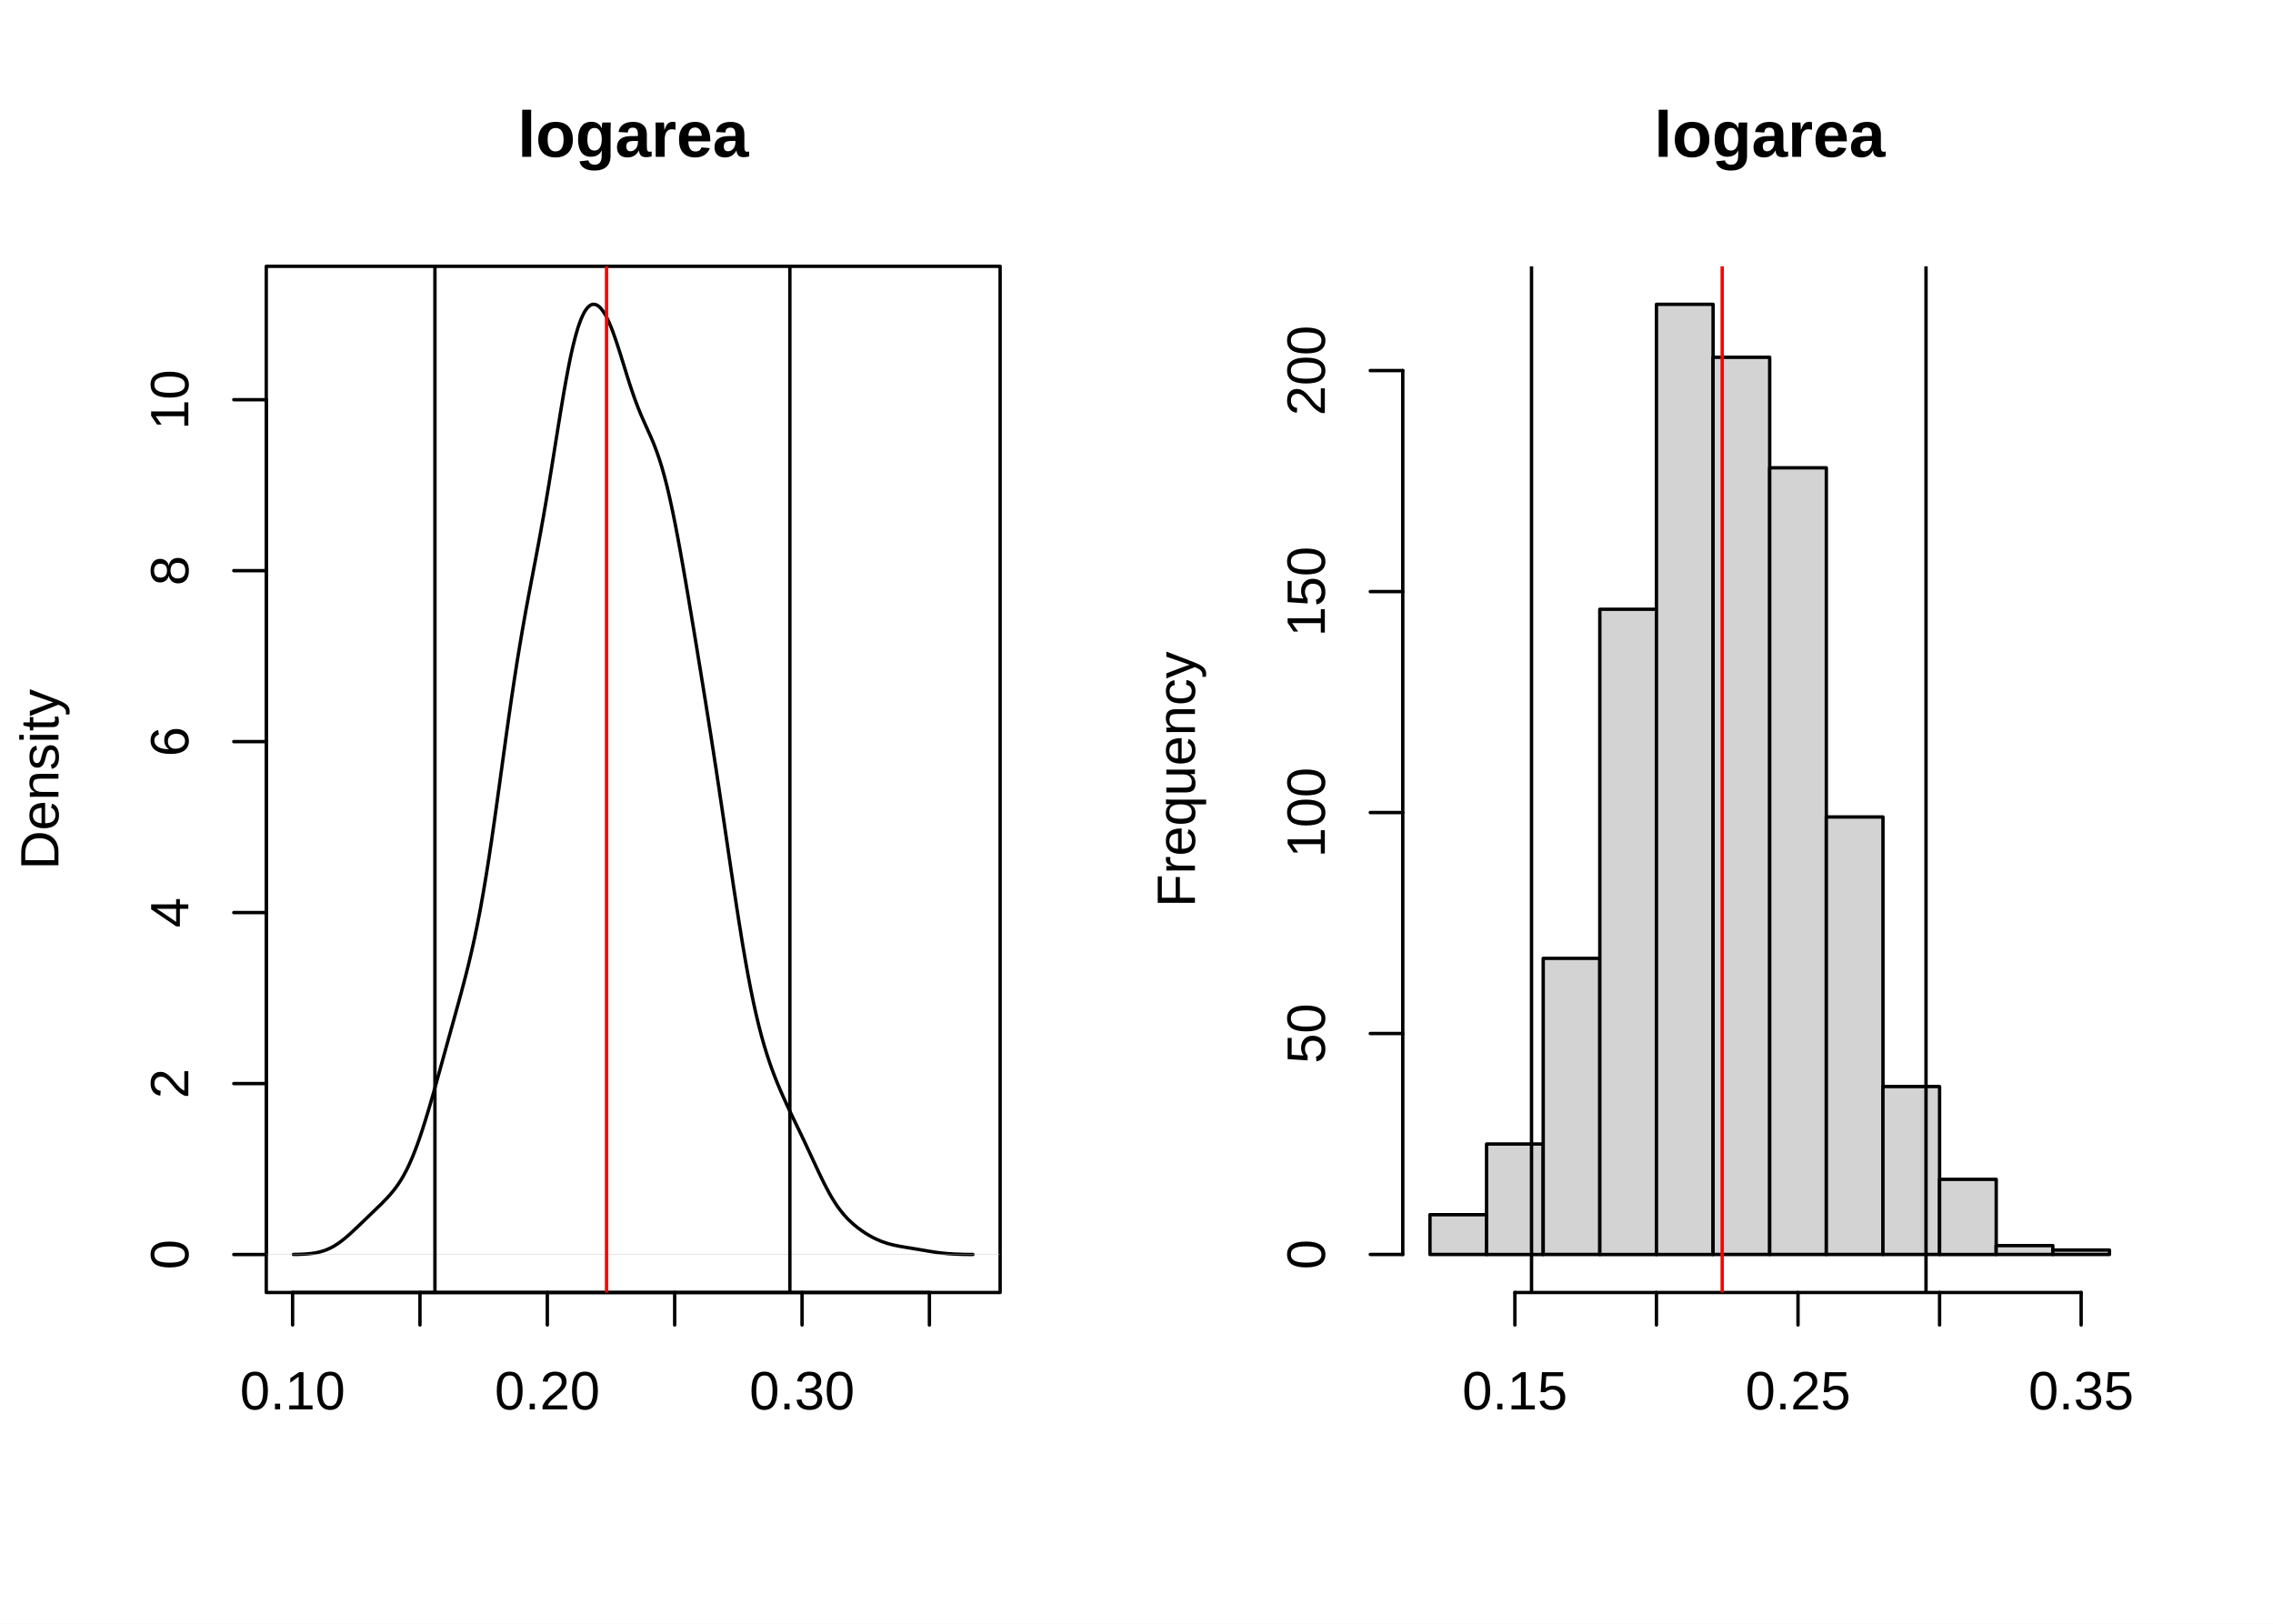
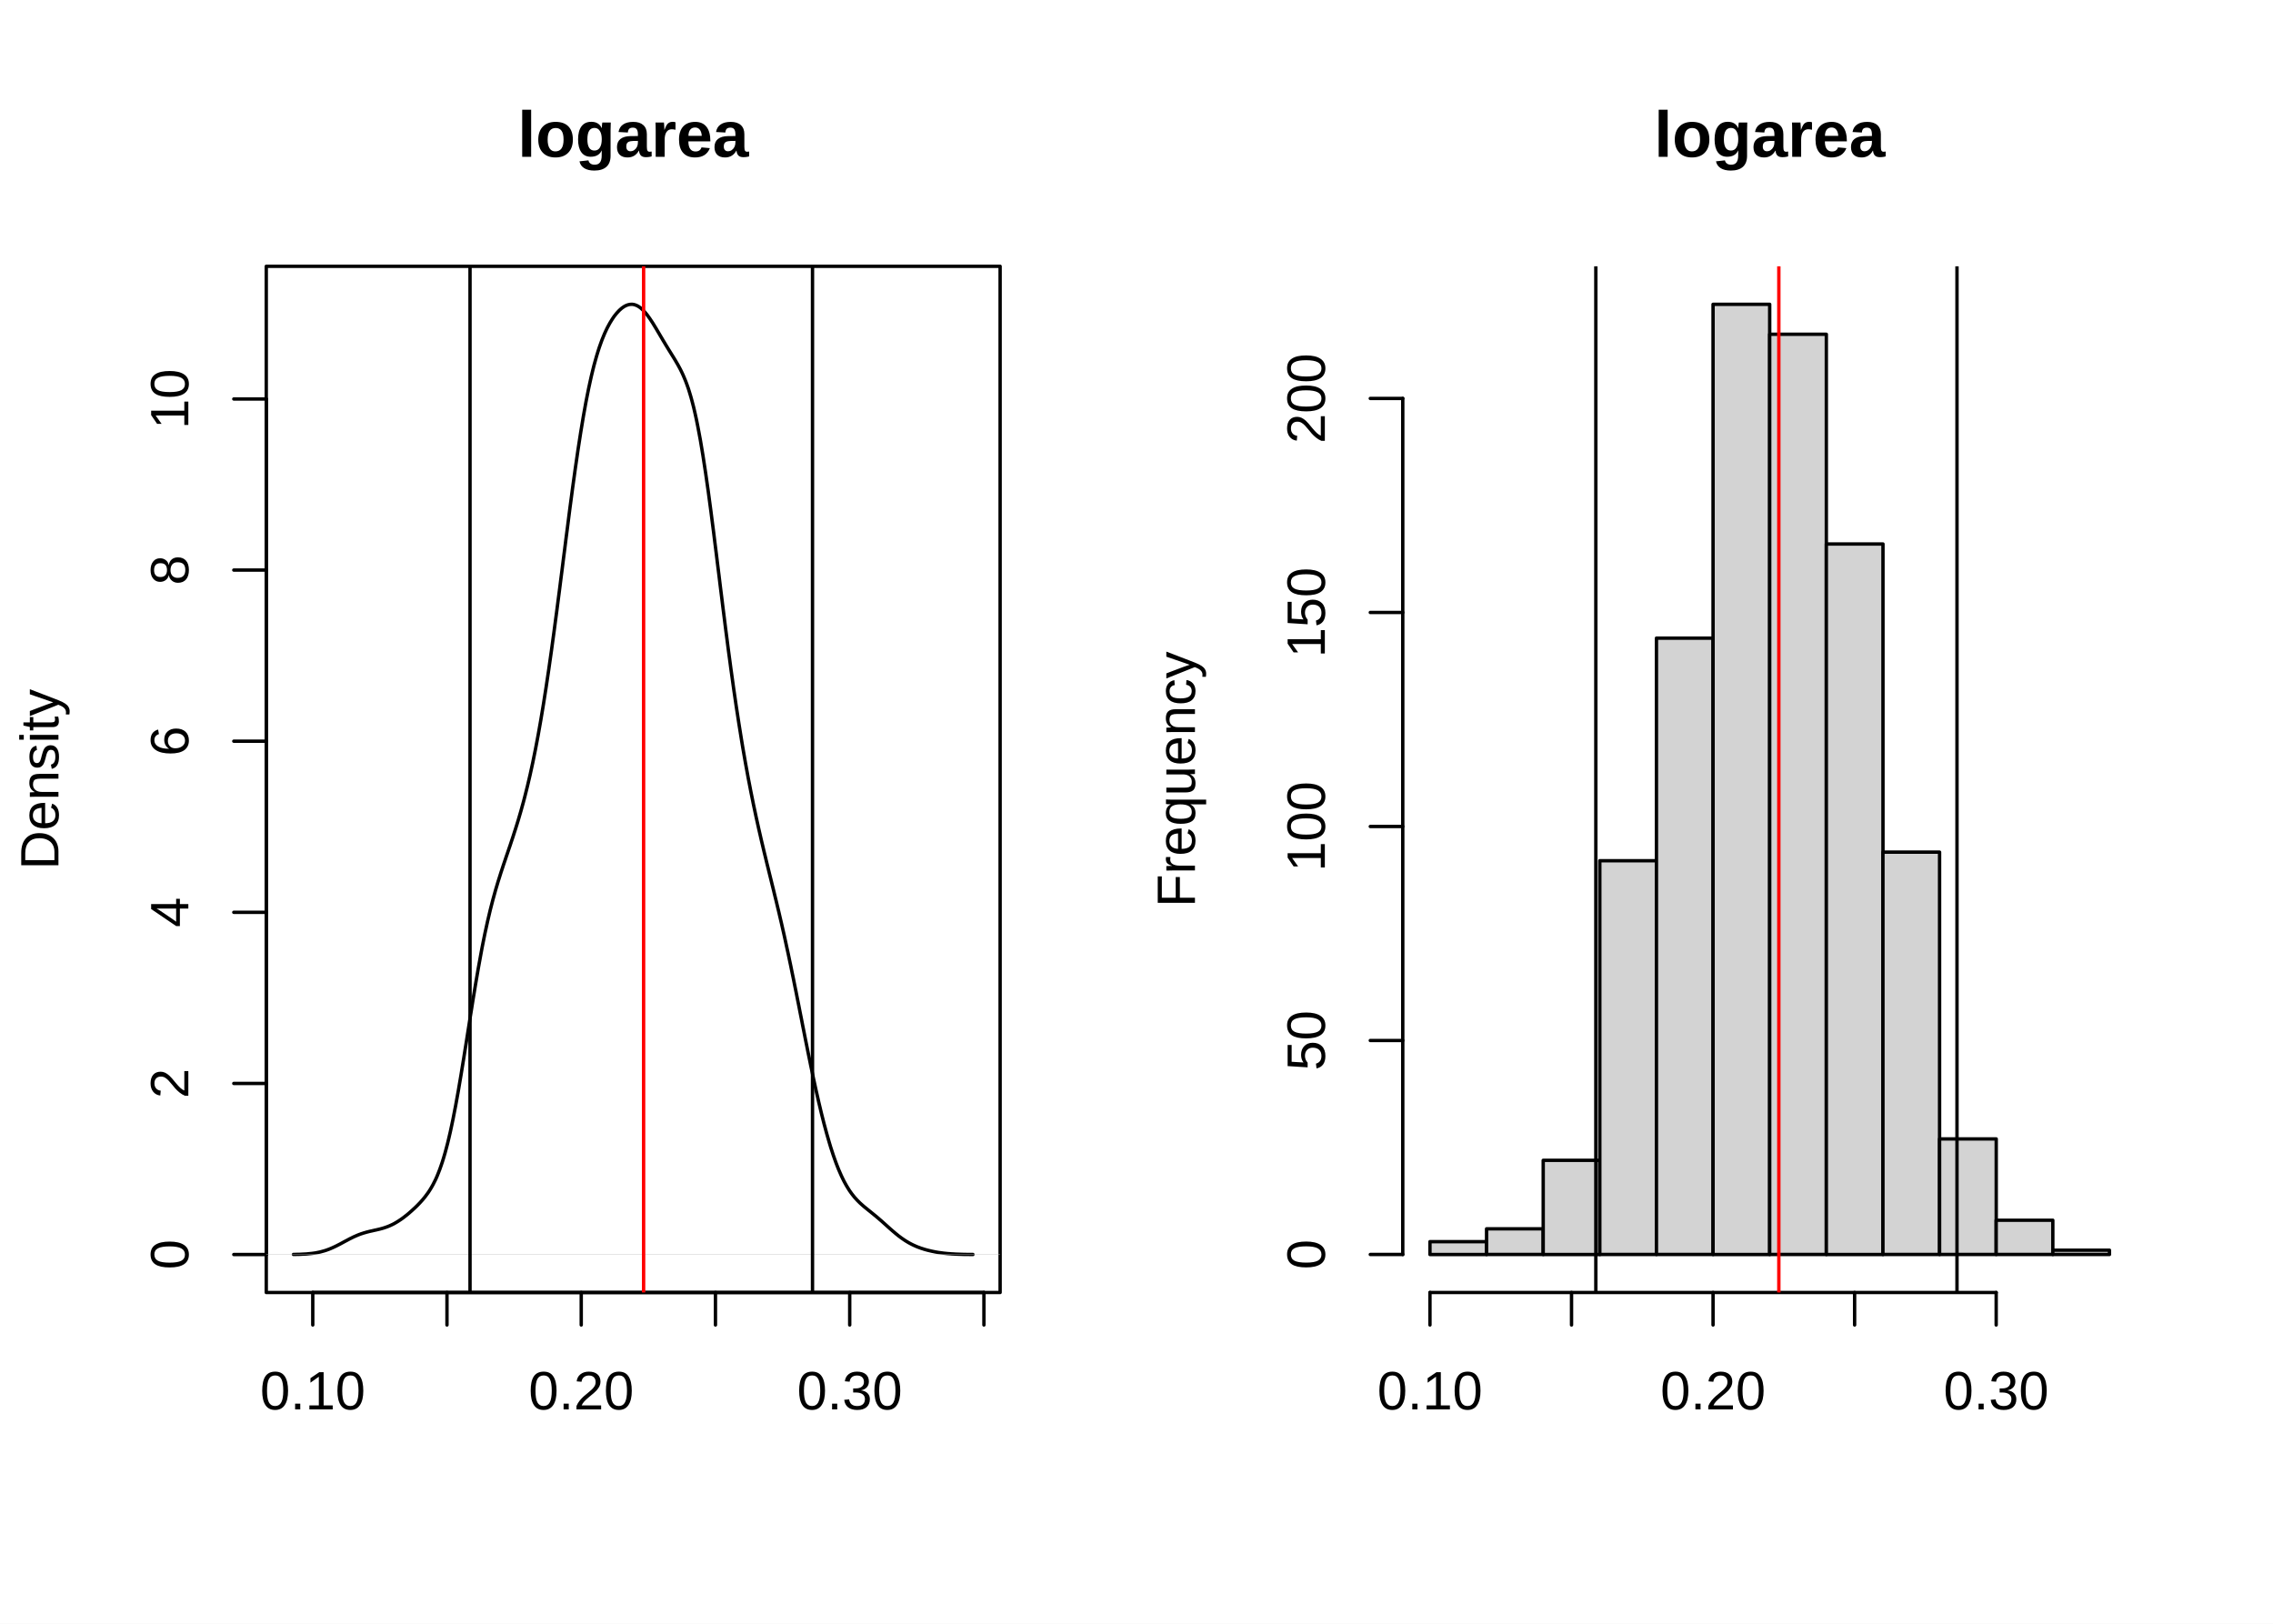
<svg xmlns="http://www.w3.org/2000/svg" class="svglite" width="504.00pt" height="360.00pt" viewBox="0 0 504.00 360.00">
  <defs>
    <style type="text/css">
    .svglite line, .svglite polyline, .svglite polygon, .svglite path, .svglite rect, .svglite circle {
      fill: none;
      stroke: #000000;
      stroke-linecap: round;
      stroke-linejoin: round;
      stroke-miterlimit: 10.00;
    }
  </style>
  </defs>
  <rect width="100%" height="100%" style="stroke: none; fill: #FFFFFF;" />
  <defs>
    <clipPath id="cpMC4wMHw1MDQuMDB8MC4wMHwzNjAuMDA=">
      <rect x="0.00" y="0.00" width="504.00" height="360.00" />
    </clipPath>
  </defs>
  <g clip-path="url(#cpMC4wMHw1MDQuMDB8MC4wMHwzNjAuMDA=)">
</g>
  <defs>
    <clipPath id="cpNTkuMDR8MjIxLjc2fDU5LjA0fDI4Ni41Ng==">
      <rect x="59.04" y="59.04" width="162.72" height="227.52" />
    </clipPath>
  </defs>
  <g clip-path="url(#cpNTkuMDR8MjIxLjc2fDU5LjA0fDI4Ni41Ng==)">
-     <polyline points="65.07,278.12 65.36,278.12 65.66,278.11 65.95,278.11 66.25,278.10 66.54,278.09 66.84,278.08 67.13,278.06 67.43,278.05 67.72,278.03 68.02,278.01 68.31,277.98 68.60,277.96 68.90,277.92 69.19,277.89 69.49,277.85 69.78,277.80 70.08,277.75 70.37,277.69 70.67,277.62 70.96,277.55 71.26,277.47 71.55,277.38 71.85,277.29 72.14,277.18 72.44,277.07 72.73,276.94 73.03,276.81 73.32,276.67 73.62,276.51 73.91,276.35 74.21,276.18 74.50,275.99 74.80,275.80 75.09,275.60 75.39,275.39 75.68,275.17 75.98,274.94 76.27,274.71 76.57,274.47 76.86,274.22 77.16,273.96 77.45,273.70 77.75,273.44 78.04,273.17 78.33,272.90 78.63,272.62 78.92,272.34 79.22,272.06 79.51,271.78 79.81,271.50 80.10,271.22 80.40,270.93 80.69,270.65 80.99,270.36 81.28,270.08 81.58,269.80 81.87,269.51 82.17,269.23 82.46,268.95 82.76,268.66 83.05,268.38 83.35,268.10 83.64,267.81 83.94,267.52 84.23,267.24 84.53,266.95 84.82,266.65 85.12,266.35 85.41,266.05 85.71,265.74 86.00,265.42 86.30,265.10 86.59,264.76 86.89,264.41 87.18,264.06 87.48,263.68 87.77,263.29 88.06,262.89 88.36,262.46 88.65,262.02 88.95,261.55 89.24,261.06 89.54,260.54 89.83,260.00 90.13,259.44 90.42,258.84 90.72,258.21 91.01,257.56 91.31,256.88 91.60,256.17 91.90,255.43 92.19,254.66 92.49,253.87 92.78,253.05 93.08,252.21 93.37,251.33 93.67,250.44 93.96,249.52 94.26,248.58 94.55,247.63 94.85,246.66 95.14,245.67 95.44,244.66 95.73,243.65 96.03,242.62 96.32,241.59 96.62,240.54 96.91,239.49 97.20,238.43 97.50,237.37 97.79,236.31 98.09,235.24 98.38,234.18 98.68,233.11 98.97,232.04 99.27,230.98 99.56,229.91 99.86,228.85 100.15,227.78 100.45,226.72 100.74,225.66 101.04,224.59 101.33,223.52 101.63,222.45 101.92,221.37 102.22,220.28 102.51,219.18 102.81,218.06 103.10,216.93 103.40,215.78 103.69,214.60 103.99,213.40 104.28,212.16 104.58,210.89 104.87,209.59 105.17,208.25 105.46,206.86 105.76,205.43 106.05,203.94 106.35,202.41 106.64,200.83 106.93,199.20 107.23,197.50 107.52,195.76 107.82,193.96 108.11,192.12 108.41,190.24 108.70,188.29 109.00,186.31 109.29,184.30 109.59,182.25 109.88,180.17 110.18,178.06 110.47,175.94 110.77,173.80 111.06,171.66 111.36,169.51 111.65,167.36 111.95,165.22 112.24,163.10 112.54,161.00 112.83,158.91 113.13,156.86 113.42,154.83 113.72,152.85 114.01,150.89 114.31,148.97 114.60,147.09 114.90,145.26 115.19,143.47 115.49,141.71 115.78,139.99 116.08,138.30 116.37,136.65 116.66,135.03 116.96,133.43 117.25,131.86 117.55,130.29 117.84,128.75 118.14,127.20 118.43,125.66 118.73,124.11 119.02,122.56 119.32,120.99 119.61,119.40 119.91,117.79 120.20,116.15 120.50,114.50 120.79,112.81 121.09,111.09 121.38,109.35 121.68,107.58 121.97,105.78 122.27,103.97 122.56,102.14 122.86,100.29 123.15,98.45 123.45,96.60 123.74,94.76 124.04,92.93 124.33,91.13 124.63,89.35 124.92,87.61 125.22,85.91 125.51,84.27 125.81,82.69 126.10,81.16 126.39,79.71 126.69,78.32 126.98,77.02 127.28,75.81 127.57,74.67 127.87,73.62 128.16,72.64 128.46,71.77 128.75,70.98 129.05,70.28 129.34,69.65 129.64,69.10 129.93,68.65 130.23,68.27 130.52,67.97 130.82,67.74 131.11,67.57 131.41,67.48 131.70,67.47 132.00,67.51 132.29,67.62 132.59,67.79 132.88,68.02 133.18,68.31 133.47,68.67 133.77,69.07 134.06,69.53 134.36,70.05 134.65,70.62 134.95,71.25 135.24,71.92 135.54,72.63 135.83,73.39 136.12,74.19 136.42,75.03 136.71,75.90 137.01,76.79 137.30,77.71 137.60,78.64 137.89,79.59 138.19,80.55 138.48,81.50 138.78,82.46 139.07,83.40 139.37,84.34 139.66,85.25 139.96,86.15 140.25,87.02 140.55,87.87 140.84,88.69 141.14,89.48 141.43,90.25 141.73,90.99 142.02,91.71 142.32,92.40 142.61,93.07 142.91,93.74 143.20,94.39 143.50,95.04 143.79,95.70 144.09,96.36 144.38,97.03 144.68,97.72 144.97,98.43 145.26,99.18 145.56,99.97 145.85,100.79 146.15,101.65 146.44,102.56 146.74,103.53 147.03,104.55 147.33,105.62 147.62,106.74 147.92,107.91 148.21,109.15 148.51,110.44 148.80,111.78 149.10,113.16 149.39,114.59 149.69,116.07 149.98,117.59 150.28,119.14 150.57,120.73 150.87,122.35 151.16,123.99 151.46,125.66 151.75,127.36 152.05,129.06 152.34,130.79 152.64,132.52 152.93,134.27 153.23,136.03 153.52,137.79 153.82,139.56 154.11,141.34 154.41,143.13 154.70,144.92 154.99,146.71 155.29,148.51 155.58,150.32 155.88,152.14 156.17,153.96 156.47,155.79 156.76,157.63 157.06,159.49 157.35,161.35 157.65,163.23 157.94,165.12 158.24,167.02 158.53,168.93 158.83,170.86 159.12,172.80 159.42,174.75 159.71,176.72 160.01,178.69 160.30,180.68 160.60,182.67 160.89,184.66 161.19,186.66 161.48,188.66 161.78,190.66 162.07,192.64 162.37,194.62 162.66,196.59 162.96,198.54 163.25,200.47 163.55,202.38 163.84,204.25 164.14,206.10 164.43,207.92 164.72,209.70 165.02,211.43 165.31,213.13 165.61,214.78 165.90,216.38 166.20,217.94 166.49,219.44 166.79,220.90 167.08,222.30 167.38,223.65 167.67,224.96 167.97,226.21 168.26,227.41 168.56,228.57 168.85,229.68 169.15,230.75 169.44,231.77 169.74,232.75 170.03,233.70 170.33,234.61 170.62,235.49 170.92,236.34 171.21,237.16 171.51,237.95 171.80,238.72 172.10,239.47 172.39,240.20 172.69,240.91 172.98,241.60 173.28,242.28 173.57,242.95 173.87,243.61 174.16,244.26 174.45,244.89 174.75,245.53 175.04,246.15 175.34,246.77 175.63,247.39 175.93,248.00 176.22,248.62 176.52,249.23 176.81,249.84 177.11,250.45 177.40,251.06 177.70,251.68 177.99,252.30 178.29,252.92 178.58,253.55 178.88,254.18 179.17,254.81 179.47,255.44 179.76,256.08 180.06,256.71 180.35,257.35 180.65,257.99 180.94,258.62 181.24,259.25 181.53,259.88 181.83,260.50 182.12,261.11 182.42,261.72 182.71,262.31 183.01,262.89 183.30,263.46 183.60,264.01 183.89,264.55 184.18,265.07 184.48,265.58 184.77,266.06 185.07,266.53 185.36,266.98 185.66,267.41 185.95,267.83 186.25,268.22 186.54,268.60 186.84,268.97 187.13,269.32 187.43,269.65 187.72,269.97 188.02,270.28 188.31,270.57 188.61,270.85 188.90,271.12 189.20,271.39 189.49,271.64 189.79,271.88 190.08,272.12 190.38,272.34 190.67,272.56 190.97,272.78 191.26,272.98 191.56,273.18 191.85,273.38 192.15,273.56 192.44,273.74 192.74,273.91 193.03,274.08 193.32,274.24 193.62,274.40 193.91,274.55 194.21,274.69 194.50,274.82 194.80,274.95 195.09,275.08 195.39,275.20 195.68,275.31 195.98,275.41 196.27,275.51 196.57,275.61 196.86,275.70 197.16,275.78 197.45,275.86 197.75,275.94 198.04,276.01 198.34,276.08 198.63,276.14 198.93,276.20 199.22,276.26 199.52,276.32 199.81,276.37 200.11,276.42 200.40,276.47 200.70,276.52 200.99,276.57 201.29,276.62 201.58,276.67 201.88,276.71 202.17,276.76 202.47,276.81 202.76,276.86 203.05,276.91 203.35,276.96 203.64,277.01 203.94,277.06 204.23,277.11 204.53,277.16 204.82,277.21 205.12,277.26 205.41,277.31 205.71,277.36 206.00,277.41 206.30,277.46 206.59,277.50 206.89,277.55 207.18,277.59 207.48,277.64 207.77,277.68 208.07,277.72 208.36,277.75 208.66,277.79 208.95,277.82 209.25,277.86 209.54,277.88 209.84,277.91 210.13,277.94 210.43,277.96 210.72,277.98 211.02,278.00 211.31,278.02 211.61,278.03 211.90,278.05 212.20,278.06 212.49,278.07 212.78,278.08 213.08,278.09 213.37,278.10 213.67,278.11 213.96,278.11 214.26,278.12 214.55,278.12 214.85,278.13 215.14,278.13 215.44,278.13 215.73,278.13 " style="stroke-width: 0.75;" />
+     <polyline points="65.07,278.12 65.36,278.12 65.66,278.11 65.95,278.10 66.25,278.10 66.54,278.09 66.84,278.07 67.13,278.06 67.43,278.04 67.72,278.03 68.02,278.01 68.31,277.98 68.60,277.95 68.90,277.92 69.19,277.89 69.49,277.85 69.78,277.81 70.08,277.76 70.37,277.70 70.67,277.64 70.96,277.58 71.26,277.50 71.55,277.42 71.85,277.34 72.14,277.25 72.44,277.15 72.73,277.04 73.03,276.93 73.32,276.81 73.62,276.68 73.91,276.55 74.21,276.41 74.50,276.27 74.80,276.12 75.09,275.97 75.39,275.82 75.68,275.66 75.98,275.50 76.27,275.34 76.57,275.18 76.86,275.03 77.16,274.87 77.45,274.71 77.75,274.56 78.04,274.42 78.33,274.27 78.63,274.14 78.92,274.01 79.22,273.88 79.51,273.76 79.81,273.65 80.10,273.54 80.40,273.45 80.69,273.35 80.99,273.27 81.28,273.18 81.58,273.11 81.87,273.03 82.17,272.96 82.46,272.90 82.76,272.83 83.05,272.76 83.35,272.70 83.64,272.63 83.94,272.56 84.23,272.49 84.53,272.41 84.82,272.33 85.12,272.24 85.41,272.14 85.71,272.04 86.00,271.93 86.30,271.81 86.59,271.68 86.89,271.54 87.18,271.40 87.48,271.24 87.77,271.07 88.06,270.90 88.36,270.71 88.65,270.52 88.95,270.32 89.24,270.11 89.54,269.89 89.83,269.66 90.13,269.43 90.42,269.19 90.72,268.94 91.01,268.68 91.31,268.42 91.60,268.15 91.90,267.88 92.19,267.60 92.49,267.31 92.78,267.01 93.08,266.70 93.37,266.38 93.67,266.05 93.96,265.70 94.26,265.33 94.55,264.94 94.85,264.54 95.14,264.11 95.44,263.64 95.73,263.15 96.03,262.61 96.32,262.04 96.62,261.44 96.91,260.78 97.20,260.06 97.50,259.29 97.79,258.47 98.09,257.59 98.38,256.65 98.68,255.63 98.97,254.55 99.27,253.40 99.56,252.19 99.86,250.90 100.15,249.54 100.45,248.11 100.74,246.62 101.04,245.08 101.33,243.47 101.63,241.81 101.92,240.09 102.22,238.34 102.51,236.55 102.81,234.73 103.10,232.88 103.40,231.02 103.69,229.15 103.99,227.27 104.28,225.40 104.58,223.55 104.87,221.72 105.17,219.91 105.46,218.14 105.76,216.39 106.05,214.70 106.35,213.06 106.64,211.46 106.93,209.91 107.23,208.41 107.52,206.98 107.82,205.60 108.11,204.27 108.41,203.00 108.70,201.77 109.00,200.60 109.29,199.48 109.59,198.40 109.88,197.35 110.18,196.34 110.47,195.37 110.77,194.43 111.06,193.50 111.36,192.60 111.65,191.71 111.95,190.84 112.24,189.97 112.54,189.10 112.83,188.24 113.13,187.37 113.42,186.49 113.72,185.60 114.01,184.69 114.31,183.77 114.60,182.84 114.90,181.87 115.19,180.88 115.49,179.86 115.78,178.81 116.08,177.73 116.37,176.62 116.66,175.46 116.96,174.26 117.25,173.02 117.55,171.74 117.84,170.41 118.14,169.03 118.43,167.60 118.73,166.12 119.02,164.59 119.32,163.01 119.61,161.37 119.91,159.67 120.20,157.93 120.50,156.13 120.79,154.28 121.09,152.37 121.38,150.42 121.68,148.41 121.97,146.36 122.27,144.27 122.56,142.13 122.86,139.95 123.15,137.74 123.45,135.50 123.74,133.23 124.04,130.94 124.33,128.64 124.63,126.32 124.92,124.00 125.22,121.68 125.51,119.36 125.81,117.06 126.10,114.77 126.39,112.51 126.69,110.27 126.98,108.08 127.28,105.93 127.57,103.82 127.87,101.76 128.16,99.75 128.46,97.81 128.75,95.94 129.05,94.13 129.34,92.38 129.64,90.71 129.93,89.10 130.23,87.58 130.52,86.13 130.82,84.75 131.11,83.44 131.41,82.20 131.70,81.04 132.00,79.95 132.29,78.92 132.59,77.94 132.88,77.03 133.18,76.19 133.47,75.39 133.77,74.65 134.06,73.95 134.36,73.30 134.65,72.69 134.95,72.13 135.24,71.60 135.54,71.11 135.83,70.65 136.12,70.22 136.42,69.83 136.71,69.47 137.01,69.14 137.30,68.83 137.60,68.56 137.89,68.31 138.19,68.10 138.48,67.91 138.78,67.76 139.07,67.64 139.37,67.55 139.66,67.49 139.96,67.47 140.25,67.47 140.55,67.52 140.84,67.60 141.14,67.72 141.43,67.86 141.73,68.05 142.02,68.26 142.32,68.52 142.61,68.80 142.91,69.11 143.20,69.45 143.50,69.82 143.79,70.22 144.09,70.64 144.38,71.08 144.68,71.53 144.97,72.00 145.26,72.48 145.56,72.97 145.85,73.47 146.15,73.97 146.44,74.47 146.74,74.97 147.03,75.47 147.33,75.96 147.62,76.45 147.92,76.94 148.21,77.42 148.51,77.90 148.80,78.37 149.10,78.85 149.39,79.32 149.69,79.81 149.98,80.31 150.28,80.82 150.57,81.35 150.87,81.91 151.16,82.50 151.46,83.14 151.75,83.82 152.05,84.55 152.34,85.33 152.64,86.18 152.93,87.12 153.23,88.12 153.52,89.20 153.82,90.36 154.11,91.61 154.41,92.97 154.70,94.41 154.99,95.94 155.29,97.55 155.58,99.27 155.88,101.08 156.17,102.97 156.47,104.93 156.76,106.97 157.06,109.07 157.35,111.25 157.65,113.48 157.94,115.75 158.24,118.06 158.53,120.41 158.83,122.78 159.12,125.16 159.42,127.55 159.71,129.94 160.01,132.33 160.30,134.69 160.60,137.04 160.89,139.37 161.19,141.66 161.48,143.93 161.78,146.14 162.07,148.32 162.37,150.46 162.66,152.55 162.96,154.60 163.25,156.60 163.55,158.54 163.84,160.44 164.14,162.30 164.43,164.11 164.72,165.86 165.02,167.57 165.31,169.24 165.61,170.87 165.90,172.46 166.20,174.00 166.49,175.51 166.79,176.98 167.08,178.42 167.38,179.82 167.67,181.19 167.97,182.54 168.26,183.85 168.56,185.15 168.85,186.42 169.15,187.67 169.44,188.90 169.74,190.12 170.03,191.34 170.33,192.54 170.62,193.73 170.92,194.93 171.21,196.12 171.51,197.32 171.80,198.53 172.10,199.74 172.39,200.96 172.69,202.20 172.98,203.45 173.28,204.72 173.57,206.01 173.87,207.32 174.16,208.65 174.45,210.00 174.75,211.36 175.04,212.75 175.34,214.16 175.63,215.59 175.93,217.03 176.22,218.48 176.52,219.95 176.81,221.43 177.11,222.92 177.40,224.41 177.70,225.90 177.99,227.40 178.29,228.89 178.58,230.37 178.88,231.85 179.17,233.31 179.47,234.76 179.76,236.19 180.06,237.60 180.35,238.99 180.65,240.36 180.94,241.70 181.24,243.01 181.53,244.30 181.83,245.55 182.12,246.77 182.42,247.96 182.71,249.11 183.01,250.22 183.30,251.30 183.60,252.34 183.89,253.34 184.18,254.31 184.48,255.23 184.77,256.12 185.07,256.97 185.36,257.78 185.66,258.56 185.95,259.29 186.25,259.98 186.54,260.64 186.84,261.27 187.13,261.86 187.43,262.41 187.72,262.93 188.02,263.42 188.31,263.89 188.61,264.32 188.90,264.72 189.20,265.10 189.49,265.46 189.79,265.79 190.08,266.11 190.38,266.41 190.67,266.70 190.97,266.97 191.26,267.23 191.56,267.49 191.85,267.73 192.15,267.97 192.44,268.21 192.74,268.45 193.03,268.68 193.32,268.92 193.62,269.16 193.91,269.40 194.21,269.64 194.50,269.89 194.80,270.14 195.09,270.40 195.39,270.65 195.68,270.91 195.98,271.18 196.27,271.44 196.57,271.71 196.86,271.97 197.16,272.24 197.45,272.50 197.75,272.76 198.04,273.01 198.34,273.26 198.63,273.51 198.93,273.75 199.22,273.99 199.52,274.21 199.81,274.43 200.11,274.64 200.40,274.84 200.70,275.04 200.99,275.22 201.29,275.40 201.58,275.57 201.88,275.73 202.17,275.88 202.47,276.03 202.76,276.16 203.05,276.29 203.35,276.42 203.64,276.53 203.94,276.64 204.23,276.75 204.53,276.84 204.82,276.94 205.12,277.03 205.41,277.11 205.71,277.19 206.00,277.26 206.30,277.33 206.59,277.40 206.89,277.46 207.18,277.52 207.48,277.58 207.77,277.63 208.07,277.68 208.36,277.72 208.66,277.76 208.95,277.80 209.25,277.84 209.54,277.87 209.84,277.90 210.13,277.93 210.43,277.95 210.72,277.97 211.02,278.00 211.31,278.01 211.61,278.03 211.90,278.05 212.20,278.06 212.49,278.07 212.78,278.08 213.08,278.09 213.37,278.10 213.67,278.11 213.96,278.11 214.26,278.12 214.55,278.12 214.85,278.12 215.14,278.13 215.44,278.13 215.73,278.13 " style="stroke-width: 0.75;" />
  </g>
  <g clip-path="url(#cpMC4wMHw1MDQuMDB8MC4wMHwzNjAuMDA=)">
-     <line x1="64.88" y1="286.56" x2="206.08" y2="286.56" style="stroke-width: 0.75;" />
-     <line x1="64.88" y1="286.56" x2="64.88" y2="293.76" style="stroke-width: 0.75;" />
-     <line x1="93.12" y1="286.56" x2="93.12" y2="293.76" style="stroke-width: 0.75;" />
-     <line x1="121.36" y1="286.56" x2="121.36" y2="293.76" style="stroke-width: 0.75;" />
-     <line x1="149.60" y1="286.56" x2="149.60" y2="293.76" style="stroke-width: 0.75;" />
-     <line x1="177.84" y1="286.56" x2="177.84" y2="293.76" style="stroke-width: 0.75;" />
-     <line x1="206.08" y1="286.56" x2="206.08" y2="293.76" style="stroke-width: 0.75;" />
-     <text x="64.88" y="312.48" text-anchor="middle" style="font-size: 12.00px; font-family: Liberation Sans;" textLength="26.73px" lengthAdjust="spacingAndGlyphs">0.10</text>
-     <text x="121.36" y="312.48" text-anchor="middle" style="font-size: 12.00px; font-family: Liberation Sans;" textLength="26.73px" lengthAdjust="spacingAndGlyphs">0.20</text>
-     <text x="177.84" y="312.48" text-anchor="middle" style="font-size: 12.00px; font-family: Liberation Sans;" textLength="26.73px" lengthAdjust="spacingAndGlyphs">0.30</text>
-     <line x1="59.04" y1="278.14" x2="59.04" y2="88.62" style="stroke-width: 0.75;" />
+     <line x1="69.35" y1="286.56" x2="218.17" y2="286.56" style="stroke-width: 0.75;" />
+     <line x1="69.35" y1="286.56" x2="69.35" y2="293.76" style="stroke-width: 0.75;" />
+     <line x1="99.11" y1="286.56" x2="99.11" y2="293.76" style="stroke-width: 0.75;" />
+     <line x1="128.88" y1="286.56" x2="128.88" y2="293.76" style="stroke-width: 0.75;" />
+     <line x1="158.64" y1="286.56" x2="158.64" y2="293.76" style="stroke-width: 0.75;" />
+     <line x1="188.41" y1="286.56" x2="188.41" y2="293.76" style="stroke-width: 0.75;" />
+     <line x1="218.17" y1="286.56" x2="218.17" y2="293.76" style="stroke-width: 0.75;" />
+     <text x="69.35" y="312.48" text-anchor="middle" style="font-size: 12.00px; font-family: Liberation Sans;" textLength="26.73px" lengthAdjust="spacingAndGlyphs">0.10</text>
+     <text x="128.88" y="312.48" text-anchor="middle" style="font-size: 12.00px; font-family: Liberation Sans;" textLength="26.73px" lengthAdjust="spacingAndGlyphs">0.20</text>
+     <text x="188.41" y="312.48" text-anchor="middle" style="font-size: 12.00px; font-family: Liberation Sans;" textLength="26.73px" lengthAdjust="spacingAndGlyphs">0.30</text>
+     <line x1="59.04" y1="278.14" x2="59.04" y2="88.46" style="stroke-width: 0.75;" />
    <line x1="59.04" y1="278.14" x2="51.84" y2="278.14" style="stroke-width: 0.75;" />
-     <line x1="59.04" y1="240.24" x2="51.84" y2="240.24" style="stroke-width: 0.75;" />
-     <line x1="59.04" y1="202.33" x2="51.84" y2="202.33" style="stroke-width: 0.75;" />
-     <line x1="59.04" y1="164.43" x2="51.84" y2="164.43" style="stroke-width: 0.75;" />
-     <line x1="59.04" y1="126.52" x2="51.84" y2="126.52" style="stroke-width: 0.75;" />
-     <line x1="59.04" y1="88.62" x2="51.84" y2="88.62" style="stroke-width: 0.75;" />
+     <line x1="59.04" y1="240.21" x2="51.84" y2="240.21" style="stroke-width: 0.75;" />
+     <line x1="59.04" y1="202.27" x2="51.84" y2="202.27" style="stroke-width: 0.75;" />
+     <line x1="59.04" y1="164.33" x2="51.84" y2="164.33" style="stroke-width: 0.75;" />
+     <line x1="59.04" y1="126.39" x2="51.84" y2="126.39" style="stroke-width: 0.75;" />
+     <line x1="59.04" y1="88.46" x2="51.84" y2="88.46" style="stroke-width: 0.75;" />
    <text transform="translate(41.76,278.14) rotate(-90)" text-anchor="middle" style="font-size: 12.00px; font-family: Liberation Sans;" textLength="7.64px" lengthAdjust="spacingAndGlyphs">0</text>
-     <text transform="translate(41.76,240.24) rotate(-90)" text-anchor="middle" style="font-size: 12.00px; font-family: Liberation Sans;" textLength="7.64px" lengthAdjust="spacingAndGlyphs">2</text>
-     <text transform="translate(41.76,202.33) rotate(-90)" text-anchor="middle" style="font-size: 12.00px; font-family: Liberation Sans;" textLength="7.64px" lengthAdjust="spacingAndGlyphs">4</text>
-     <text transform="translate(41.76,164.43) rotate(-90)" text-anchor="middle" style="font-size: 12.00px; font-family: Liberation Sans;" textLength="7.64px" lengthAdjust="spacingAndGlyphs">6</text>
-     <text transform="translate(41.76,126.52) rotate(-90)" text-anchor="middle" style="font-size: 12.00px; font-family: Liberation Sans;" textLength="7.64px" lengthAdjust="spacingAndGlyphs">8</text>
-     <text transform="translate(41.76,88.62) rotate(-90)" text-anchor="middle" style="font-size: 12.00px; font-family: Liberation Sans;" textLength="15.28px" lengthAdjust="spacingAndGlyphs">10</text>
+     <text transform="translate(41.76,240.21) rotate(-90)" text-anchor="middle" style="font-size: 12.00px; font-family: Liberation Sans;" textLength="7.64px" lengthAdjust="spacingAndGlyphs">2</text>
+     <text transform="translate(41.76,202.27) rotate(-90)" text-anchor="middle" style="font-size: 12.00px; font-family: Liberation Sans;" textLength="7.64px" lengthAdjust="spacingAndGlyphs">4</text>
+     <text transform="translate(41.76,164.33) rotate(-90)" text-anchor="middle" style="font-size: 12.00px; font-family: Liberation Sans;" textLength="7.64px" lengthAdjust="spacingAndGlyphs">6</text>
+     <text transform="translate(41.76,126.39) rotate(-90)" text-anchor="middle" style="font-size: 12.00px; font-family: Liberation Sans;" textLength="7.64px" lengthAdjust="spacingAndGlyphs">8</text>
+     <text transform="translate(41.76,88.46) rotate(-90)" text-anchor="middle" style="font-size: 12.00px; font-family: Liberation Sans;" textLength="15.28px" lengthAdjust="spacingAndGlyphs">10</text>
    <polygon points="59.04,286.56 221.76,286.56 221.76,59.04 59.04,59.04 " style="stroke-width: 0.75; fill: none;" />
  </g>
  <defs>
    <clipPath id="cpMC4wMHwyNTIuMDB8MC4wMHwzNjAuMDA=">
      <rect x="0.00" y="0.00" width="252.00" height="360.00" />
    </clipPath>
  </defs>
  <g clip-path="url(#cpMC4wMHwyNTIuMDB8MC4wMHwzNjAuMDA=)">
    <text x="140.40" y="34.77" text-anchor="middle" style="font-size: 14.40px; font-weight: bold; font-family: Liberation Sans;" textLength="61.41px" lengthAdjust="spacingAndGlyphs">logarea</text>
    <text transform="translate(12.96,172.80) rotate(-90)" text-anchor="middle" style="font-size: 12.00px; font-family: Liberation Sans;" textLength="45.65px" lengthAdjust="spacingAndGlyphs">Density</text>
  </g>
  <g clip-path="url(#cpNTkuMDR8MjIxLjc2fDU5LjA0fDI4Ni41Ng==)">
    <line x1="59.04" y1="278.14" x2="221.76" y2="278.14" style="stroke-width: 0.075; stroke: #BEBEBE;" />
-     <line x1="134.49" y1="286.56" x2="134.49" y2="59.04" style="stroke-width: 0.75; stroke: #FF0000;" />
-     <line x1="96.44" y1="286.56" x2="96.44" y2="59.04" style="stroke-width: 0.75;" />
-     <line x1="175.14" y1="286.56" x2="175.14" y2="59.04" style="stroke-width: 0.75;" />
+     <line x1="142.71" y1="286.56" x2="142.71" y2="59.04" style="stroke-width: 0.75; stroke: #FF0000;" />
+     <line x1="104.22" y1="286.56" x2="104.22" y2="59.04" style="stroke-width: 0.75;" />
+     <line x1="180.16" y1="286.56" x2="180.16" y2="59.04" style="stroke-width: 0.75;" />
  </g>
  <defs>
    <clipPath id="cpMzExLjA0fDQ3My43Nnw1OS4wNHwyODYuNTY=">
      <rect x="311.04" y="59.04" width="162.72" height="227.52" />
    </clipPath>
  </defs>
  <g clip-path="url(#cpMzExLjA0fDQ3My43Nnw1OS4wNHwyODYuNTY=)">
</g>
  <defs>
    <clipPath id="cpMjUyLjAwfDUwNC4wMHwwLjAwfDM2MC4wMA==">
      <rect x="252.00" y="0.00" width="252.00" height="360.00" />
    </clipPath>
  </defs>
  <g clip-path="url(#cpMjUyLjAwfDUwNC4wMHwwLjAwfDM2MC4wMA==)">
    <text x="392.40" y="34.77" text-anchor="middle" style="font-size: 14.40px; font-weight: bold; font-family: Liberation Sans;" textLength="61.41px" lengthAdjust="spacingAndGlyphs">logarea</text>
    <text transform="translate(264.96,172.80) rotate(-90)" text-anchor="middle" style="font-size: 12.00px; font-family: Liberation Sans;" textLength="62.02px" lengthAdjust="spacingAndGlyphs">Frequency</text>
  </g>
  <g clip-path="url(#cpMC4wMHw1MDQuMDB8MC4wMHwzNjAuMDA=)">
-     <line x1="335.90" y1="286.56" x2="461.46" y2="286.56" style="stroke-width: 0.75;" />
-     <line x1="335.90" y1="286.56" x2="335.90" y2="293.76" style="stroke-width: 0.75;" />
-     <line x1="367.29" y1="286.56" x2="367.29" y2="293.76" style="stroke-width: 0.75;" />
-     <line x1="398.68" y1="286.56" x2="398.68" y2="293.76" style="stroke-width: 0.75;" />
-     <line x1="430.07" y1="286.56" x2="430.07" y2="293.76" style="stroke-width: 0.75;" />
-     <line x1="461.46" y1="286.56" x2="461.46" y2="293.76" style="stroke-width: 0.75;" />
-     <text x="335.90" y="312.48" text-anchor="middle" style="font-size: 12.00px; font-family: Liberation Sans;" textLength="26.73px" lengthAdjust="spacingAndGlyphs">0.15</text>
-     <text x="398.68" y="312.48" text-anchor="middle" style="font-size: 12.00px; font-family: Liberation Sans;" textLength="26.73px" lengthAdjust="spacingAndGlyphs">0.25</text>
-     <text x="461.46" y="312.48" text-anchor="middle" style="font-size: 12.00px; font-family: Liberation Sans;" textLength="26.73px" lengthAdjust="spacingAndGlyphs">0.35</text>
-     <line x1="311.04" y1="278.13" x2="311.04" y2="82.16" style="stroke-width: 0.75;" />
+     <line x1="317.07" y1="286.56" x2="442.62" y2="286.56" style="stroke-width: 0.75;" />
+     <line x1="317.07" y1="286.56" x2="317.07" y2="293.76" style="stroke-width: 0.75;" />
+     <line x1="348.46" y1="286.56" x2="348.46" y2="293.76" style="stroke-width: 0.75;" />
+     <line x1="379.84" y1="286.56" x2="379.84" y2="293.76" style="stroke-width: 0.75;" />
+     <line x1="411.23" y1="286.56" x2="411.23" y2="293.76" style="stroke-width: 0.75;" />
+     <line x1="442.62" y1="286.56" x2="442.62" y2="293.76" style="stroke-width: 0.75;" />
+     <text x="317.07" y="312.48" text-anchor="middle" style="font-size: 12.00px; font-family: Liberation Sans;" textLength="26.73px" lengthAdjust="spacingAndGlyphs">0.10</text>
+     <text x="379.84" y="312.48" text-anchor="middle" style="font-size: 12.00px; font-family: Liberation Sans;" textLength="26.73px" lengthAdjust="spacingAndGlyphs">0.20</text>
+     <text x="442.62" y="312.48" text-anchor="middle" style="font-size: 12.00px; font-family: Liberation Sans;" textLength="26.73px" lengthAdjust="spacingAndGlyphs">0.30</text>
+     <line x1="311.04" y1="278.13" x2="311.04" y2="88.34" style="stroke-width: 0.75;" />
    <line x1="311.04" y1="278.13" x2="303.84" y2="278.13" style="stroke-width: 0.75;" />
-     <line x1="311.04" y1="229.14" x2="303.84" y2="229.14" style="stroke-width: 0.75;" />
-     <line x1="311.04" y1="180.15" x2="303.84" y2="180.15" style="stroke-width: 0.75;" />
-     <line x1="311.04" y1="131.16" x2="303.84" y2="131.16" style="stroke-width: 0.75;" />
-     <line x1="311.04" y1="82.16" x2="303.84" y2="82.16" style="stroke-width: 0.75;" />
+     <line x1="311.04" y1="230.69" x2="303.84" y2="230.69" style="stroke-width: 0.75;" />
+     <line x1="311.04" y1="183.24" x2="303.84" y2="183.24" style="stroke-width: 0.75;" />
+     <line x1="311.04" y1="135.79" x2="303.84" y2="135.79" style="stroke-width: 0.75;" />
+     <line x1="311.04" y1="88.34" x2="303.84" y2="88.34" style="stroke-width: 0.75;" />
    <text transform="translate(293.76,278.13) rotate(-90)" text-anchor="middle" style="font-size: 12.00px; font-family: Liberation Sans;" textLength="7.64px" lengthAdjust="spacingAndGlyphs">0</text>
-     <text transform="translate(293.76,229.14) rotate(-90)" text-anchor="middle" style="font-size: 12.00px; font-family: Liberation Sans;" textLength="15.28px" lengthAdjust="spacingAndGlyphs">50</text>
-     <text transform="translate(293.76,180.15) rotate(-90)" text-anchor="middle" style="font-size: 12.00px; font-family: Liberation Sans;" textLength="22.92px" lengthAdjust="spacingAndGlyphs">100</text>
-     <text transform="translate(293.76,131.16) rotate(-90)" text-anchor="middle" style="font-size: 12.00px; font-family: Liberation Sans;" textLength="22.92px" lengthAdjust="spacingAndGlyphs">150</text>
-     <text transform="translate(293.76,82.16) rotate(-90)" text-anchor="middle" style="font-size: 12.00px; font-family: Liberation Sans;" textLength="22.92px" lengthAdjust="spacingAndGlyphs">200</text>
+     <text transform="translate(293.76,230.69) rotate(-90)" text-anchor="middle" style="font-size: 12.00px; font-family: Liberation Sans;" textLength="15.28px" lengthAdjust="spacingAndGlyphs">50</text>
+     <text transform="translate(293.76,183.24) rotate(-90)" text-anchor="middle" style="font-size: 12.00px; font-family: Liberation Sans;" textLength="22.92px" lengthAdjust="spacingAndGlyphs">100</text>
+     <text transform="translate(293.76,135.79) rotate(-90)" text-anchor="middle" style="font-size: 12.00px; font-family: Liberation Sans;" textLength="22.92px" lengthAdjust="spacingAndGlyphs">150</text>
+     <text transform="translate(293.76,88.34) rotate(-90)" text-anchor="middle" style="font-size: 12.00px; font-family: Liberation Sans;" textLength="22.92px" lengthAdjust="spacingAndGlyphs">200</text>
  </g>
  <g clip-path="url(#cpMzExLjA0fDQ3My43Nnw1OS4wNHwyODYuNTY=)">
-     <rect x="317.07" y="269.31" width="12.56" height="8.82" style="stroke-width: 0.75; fill: #D3D3D3;" />
-     <rect x="329.62" y="253.64" width="12.56" height="24.50" style="stroke-width: 0.75; fill: #D3D3D3;" />
-     <rect x="342.18" y="212.48" width="12.56" height="65.65" style="stroke-width: 0.75; fill: #D3D3D3;" />
-     <rect x="354.73" y="135.08" width="12.56" height="143.06" style="stroke-width: 0.75; fill: #D3D3D3;" />
-     <rect x="367.29" y="67.47" width="12.56" height="210.67" style="stroke-width: 0.75; fill: #D3D3D3;" />
-     <rect x="379.84" y="79.22" width="12.56" height="198.91" style="stroke-width: 0.75; fill: #D3D3D3;" />
-     <rect x="392.40" y="103.72" width="12.56" height="174.41" style="stroke-width: 0.75; fill: #D3D3D3;" />
-     <rect x="404.96" y="181.13" width="12.56" height="97.00" style="stroke-width: 0.75; fill: #D3D3D3;" />
-     <rect x="417.51" y="240.90" width="12.56" height="37.23" style="stroke-width: 0.75; fill: #D3D3D3;" />
-     <rect x="430.07" y="261.48" width="12.56" height="16.66" style="stroke-width: 0.75; fill: #D3D3D3;" />
-     <rect x="442.62" y="276.17" width="12.56" height="1.96" style="stroke-width: 0.75; fill: #D3D3D3;" />
-     <rect x="455.18" y="277.15" width="12.56" height="0.98" style="stroke-width: 0.75; fill: #D3D3D3;" />
-     <line x1="339.59" y1="286.56" x2="339.59" y2="59.04" style="stroke-width: 0.75;" />
-     <line x1="427.06" y1="286.56" x2="427.06" y2="59.04" style="stroke-width: 0.75;" />
-     <line x1="381.87" y1="286.56" x2="381.87" y2="59.04" style="stroke-width: 0.75; stroke: #FF0000;" />
+     <rect x="317.07" y="275.29" width="12.56" height="2.85" style="stroke-width: 0.75; fill: #D3D3D3;" />
+     <rect x="329.62" y="272.44" width="12.56" height="5.69" style="stroke-width: 0.75; fill: #D3D3D3;" />
+     <rect x="342.18" y="257.26" width="12.56" height="20.88" style="stroke-width: 0.75; fill: #D3D3D3;" />
+     <rect x="354.73" y="190.83" width="12.56" height="87.30" style="stroke-width: 0.75; fill: #D3D3D3;" />
+     <rect x="367.29" y="141.48" width="12.56" height="136.65" style="stroke-width: 0.75; fill: #D3D3D3;" />
+     <rect x="379.84" y="67.47" width="12.56" height="210.67" style="stroke-width: 0.75; fill: #D3D3D3;" />
+     <rect x="392.40" y="74.11" width="12.56" height="204.02" style="stroke-width: 0.75; fill: #D3D3D3;" />
+     <rect x="404.96" y="120.61" width="12.56" height="157.53" style="stroke-width: 0.75; fill: #D3D3D3;" />
+     <rect x="417.51" y="188.93" width="12.56" height="89.20" style="stroke-width: 0.75; fill: #D3D3D3;" />
+     <rect x="430.07" y="252.51" width="12.56" height="25.62" style="stroke-width: 0.75; fill: #D3D3D3;" />
+     <rect x="442.62" y="270.54" width="12.56" height="7.59" style="stroke-width: 0.75; fill: #D3D3D3;" />
+     <rect x="455.18" y="277.18" width="12.56" height="0.95" style="stroke-width: 0.75; fill: #D3D3D3;" />
+     <line x1="353.85" y1="286.56" x2="353.85" y2="59.04" style="stroke-width: 0.75;" />
+     <line x1="433.93" y1="286.56" x2="433.93" y2="59.04" style="stroke-width: 0.75;" />
+     <line x1="394.43" y1="286.56" x2="394.43" y2="59.04" style="stroke-width: 0.75; stroke: #FF0000;" />
  </g>
</svg>
